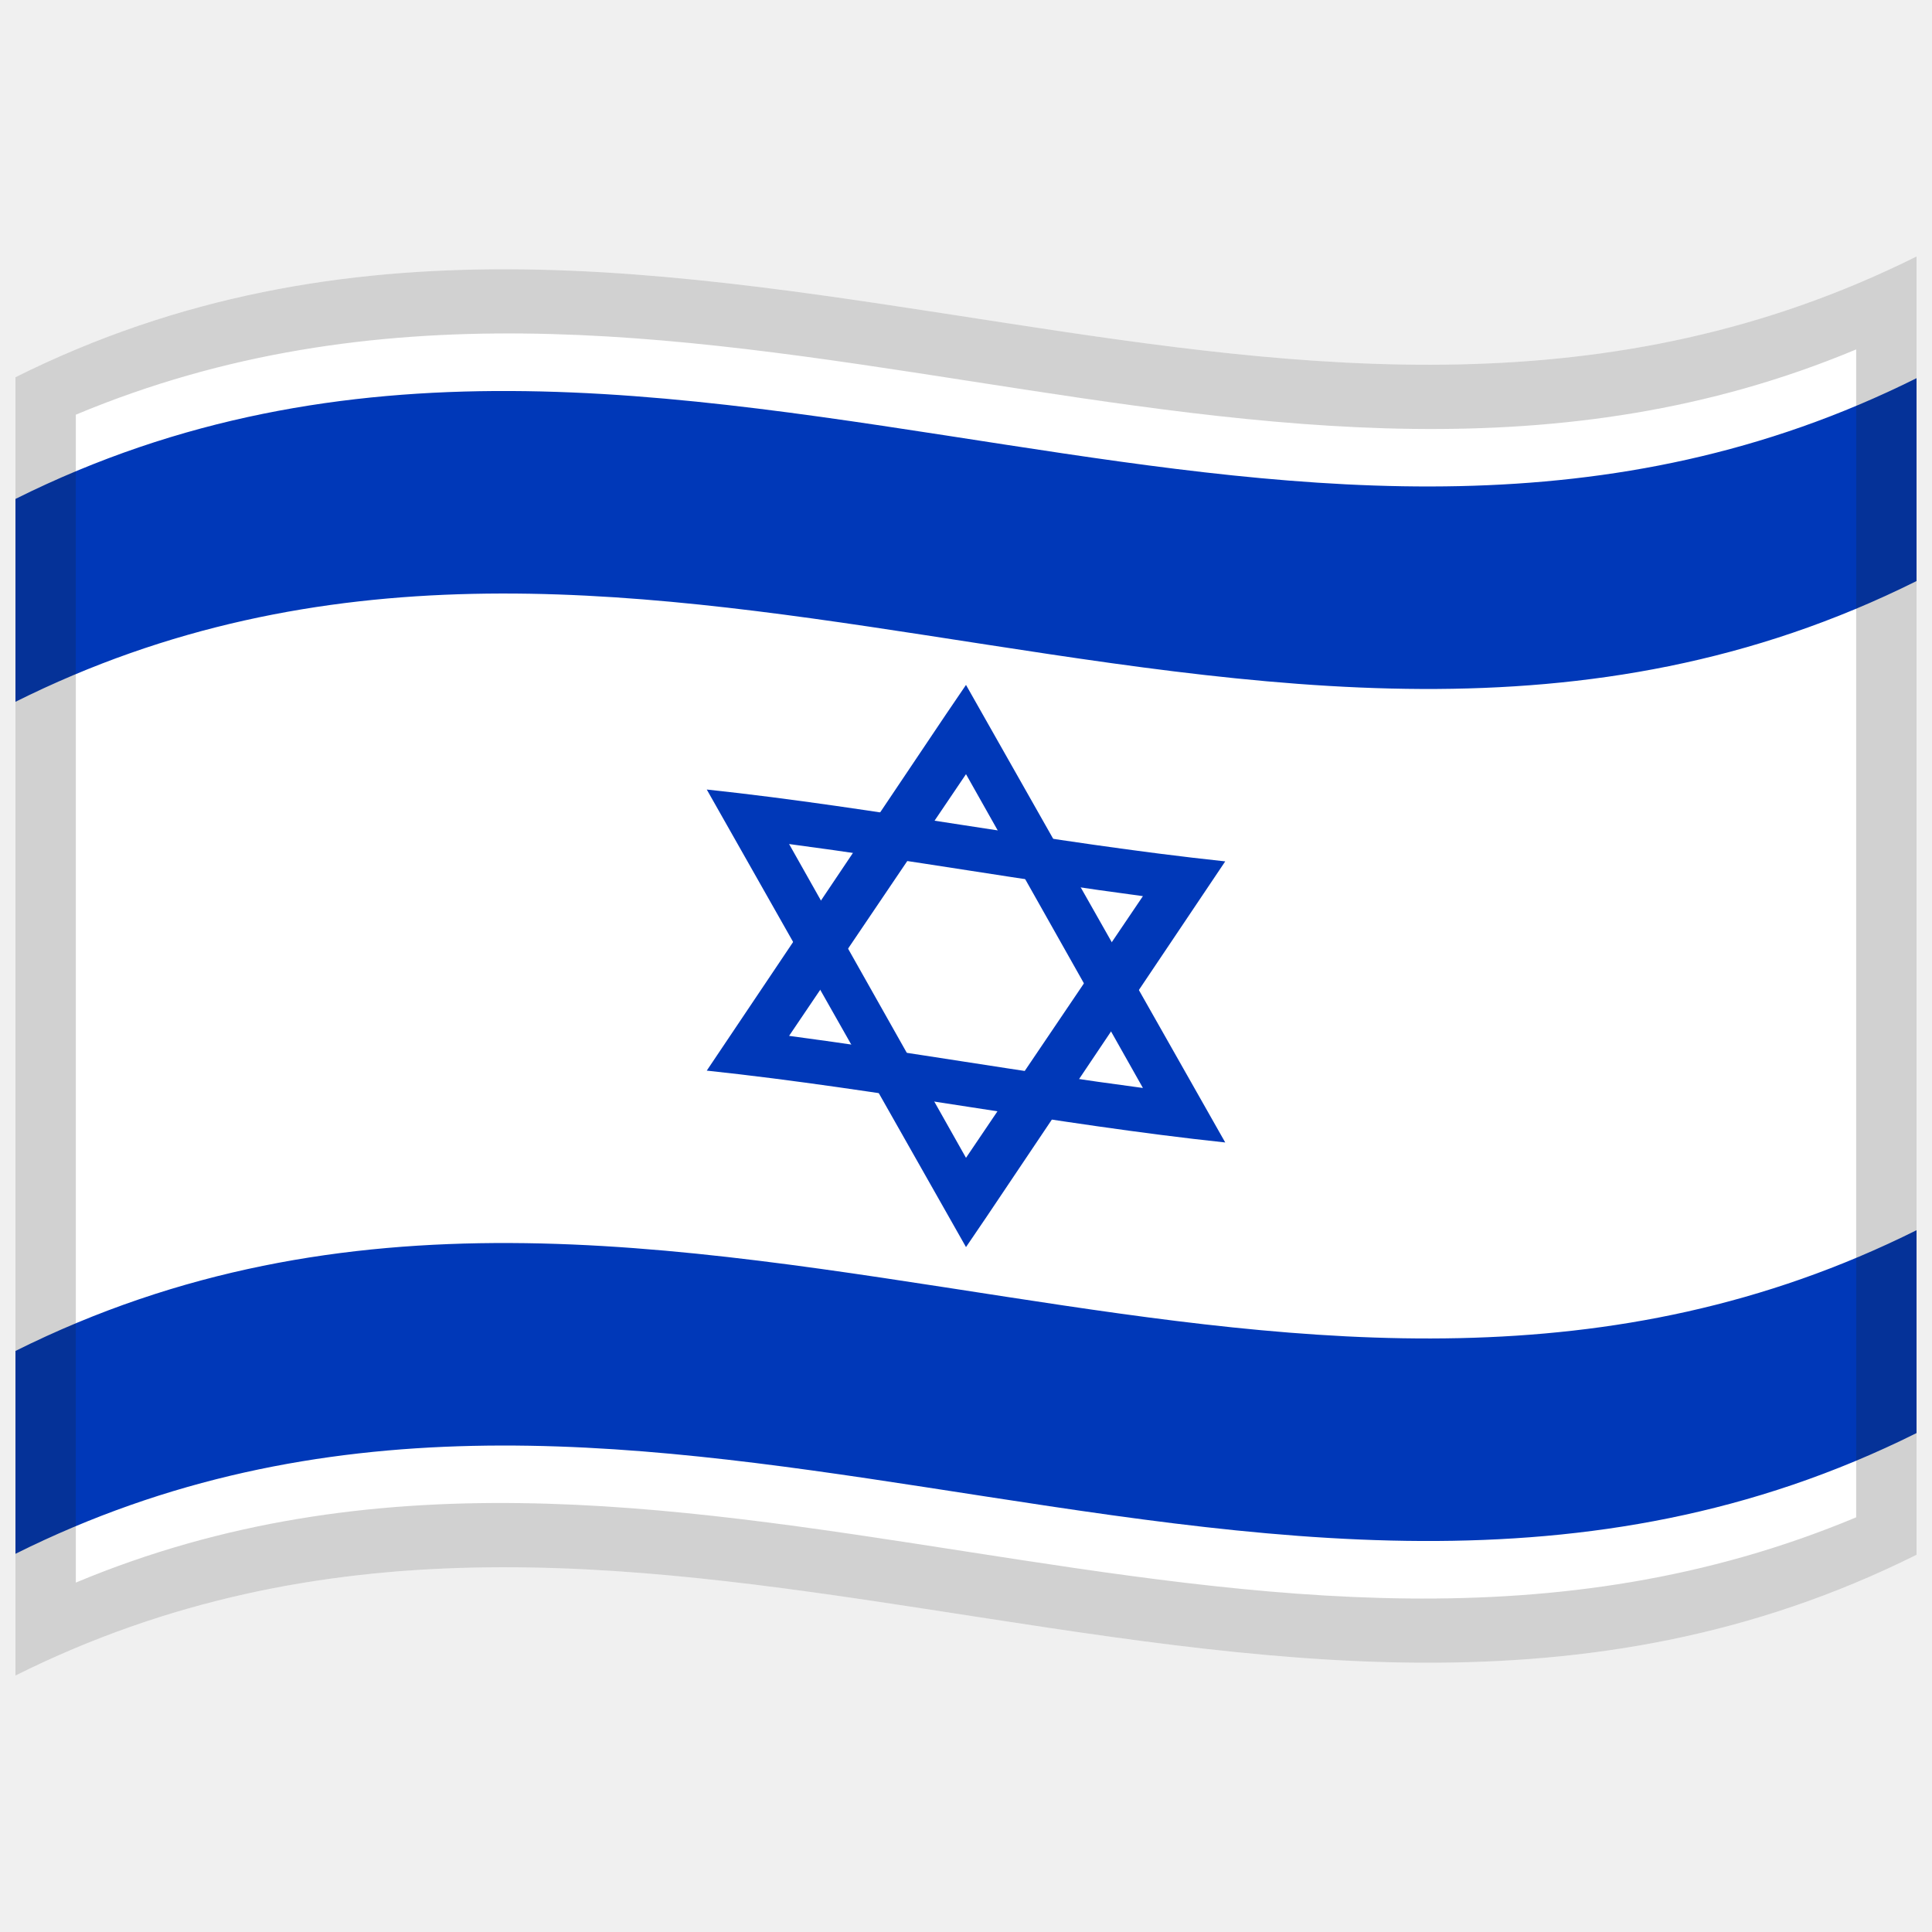
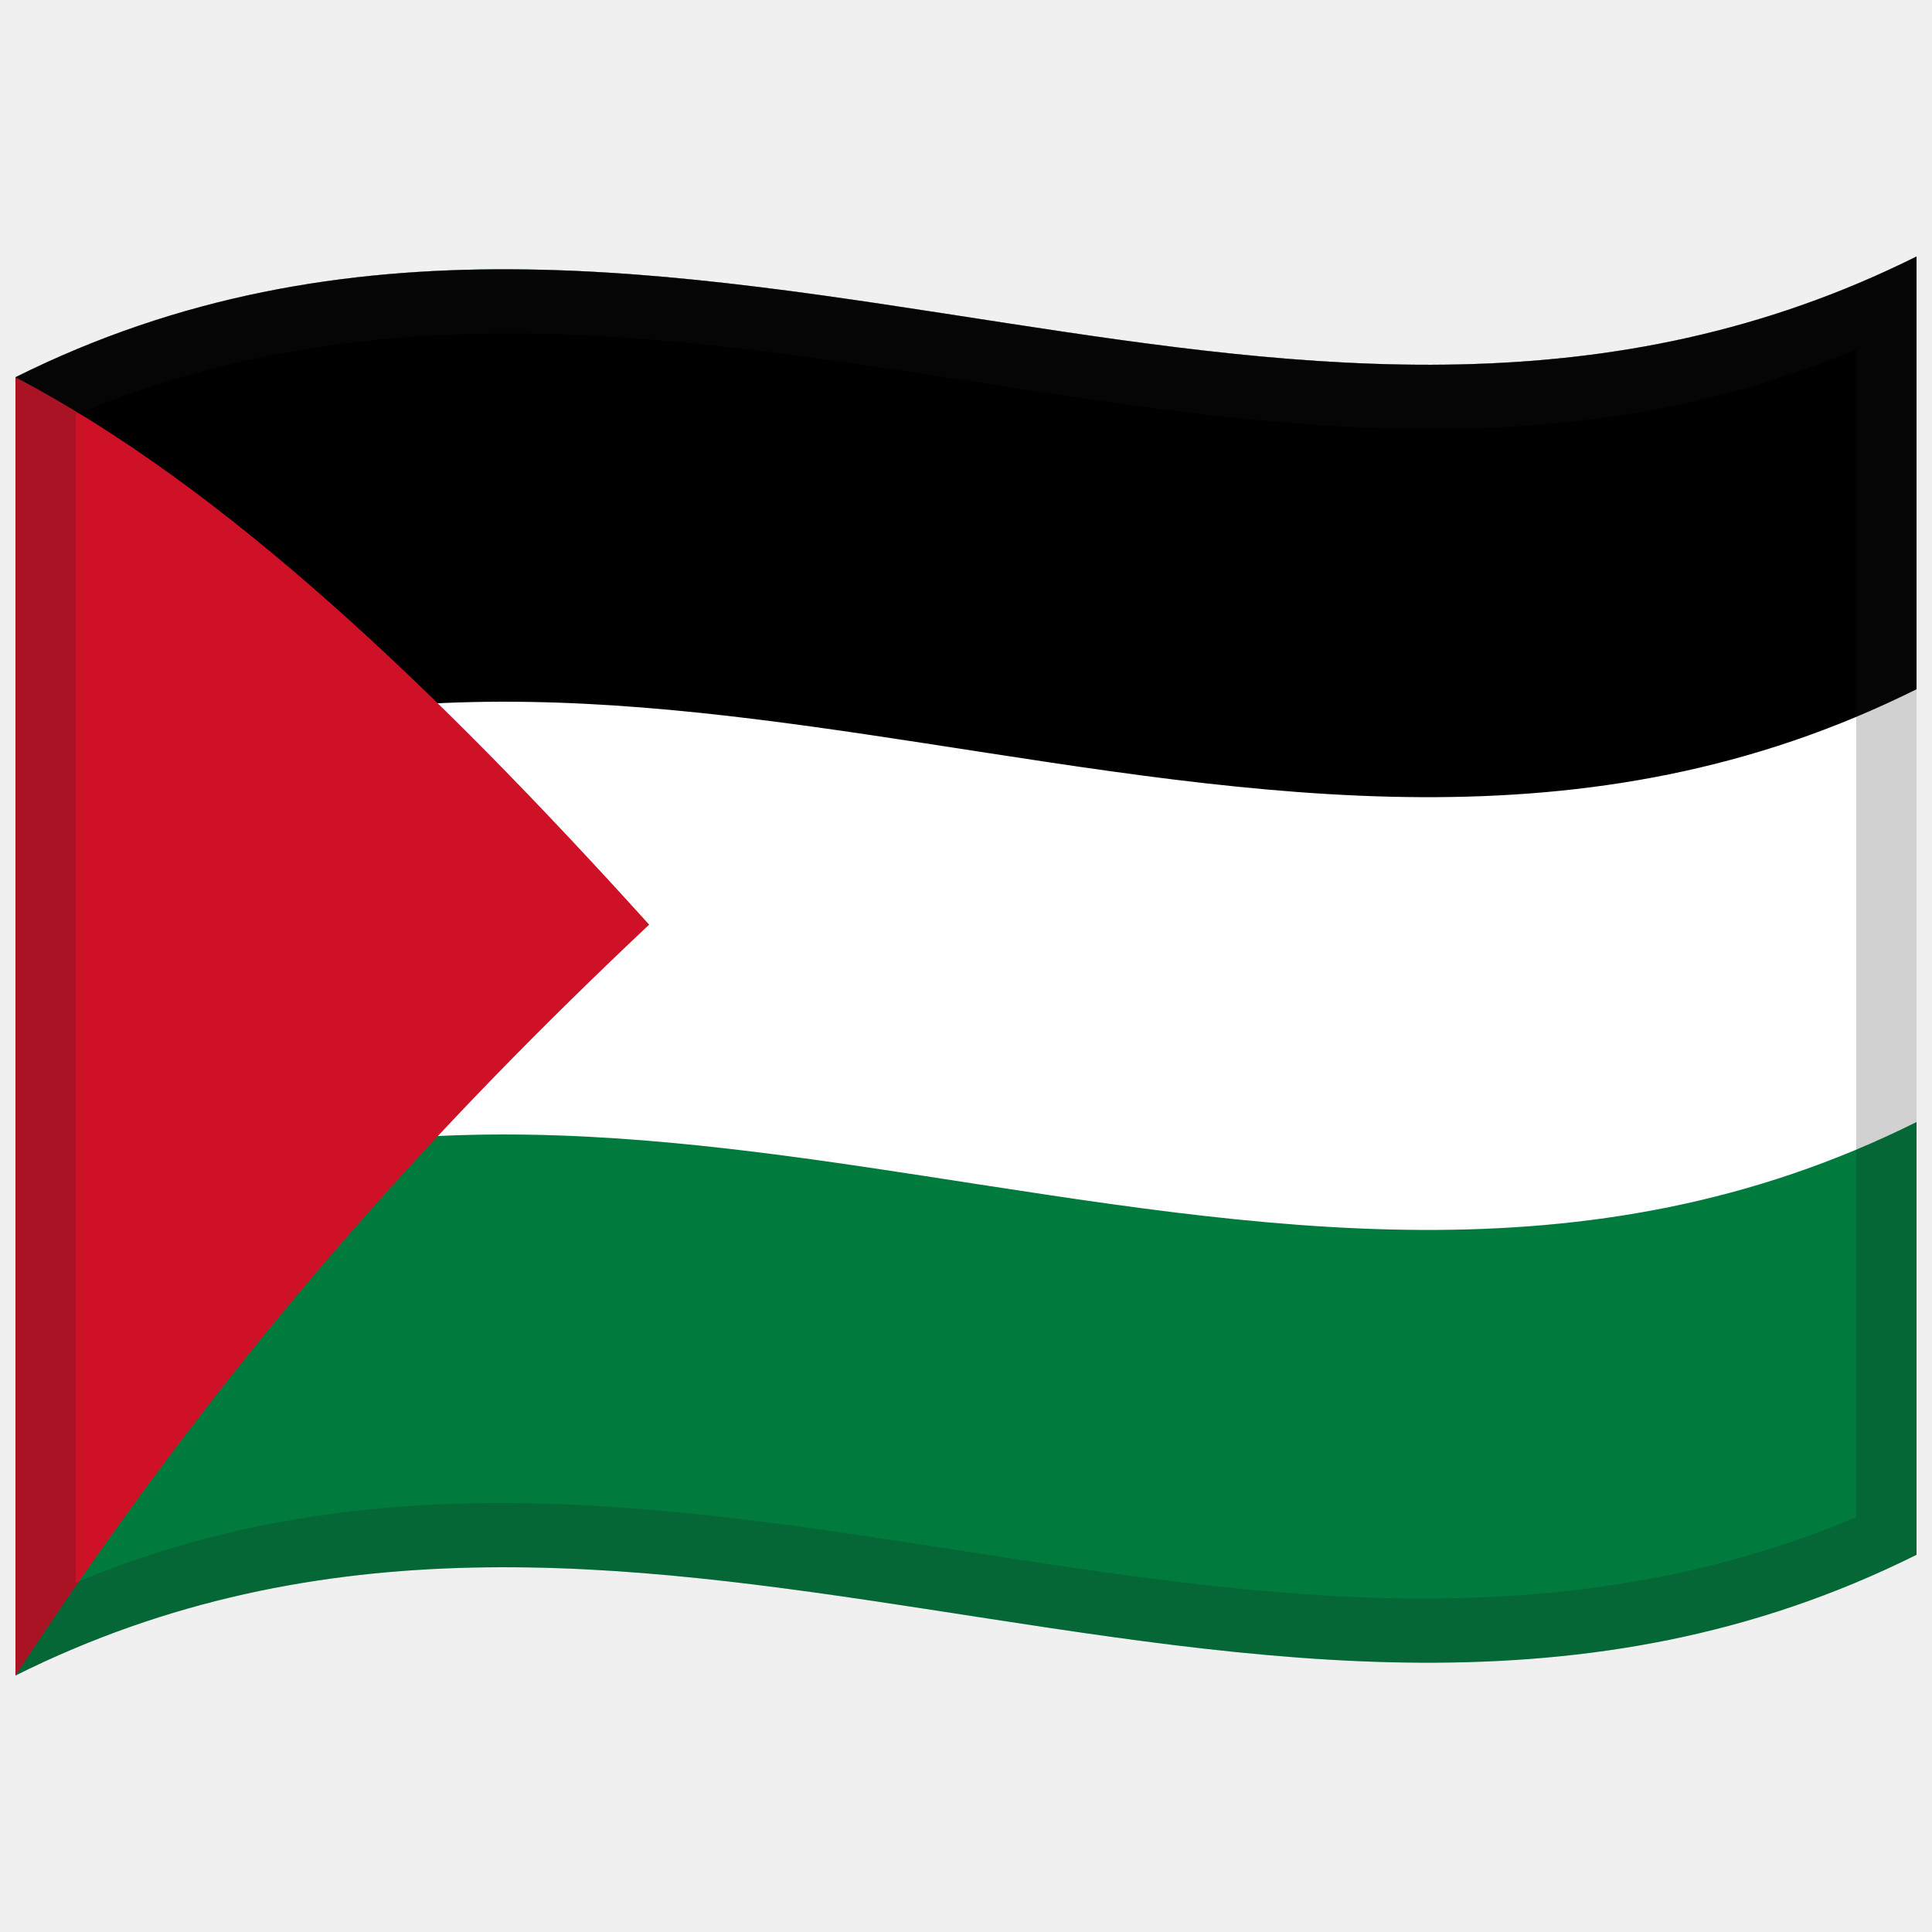
- <svg xmlns="http://www.w3.org/2000/svg" version="1.1" viewBox="0 0 1000 1000">
+ <svg xmlns="http://www.w3.org/2000/svg" viewBox="0 0 1000 1000">
  <defs />
-   <path fill="white" d="M8,195.25 C178.83,110.03 349.03,140.83 521.26,167.28 C676.47,191.12 833.42,211.85 992,132.75 L992,804.75 C821.17,889.97 650.97,859.17 478.74,832.72 C323.53,808.88 166.58,788.15 8,867.25 L8,195.25" />
-   <path fill="#0038b8" d="M8,258.25 C178.83,173.03 349.03,203.83 521.26,230.28 C676.47,254.12 833.42,274.85 992,195.75 L992,300.75 C821.17,385.97 650.97,355.17 478.74,328.72 C323.53,304.88 166.58,284.15 8,363.25 L8,258.25" />
-   <path fill="#0038b8" d="M8,699.25 C178.83,614.03 349.03,644.83 521.26,671.28 C676.47,695.12 833.42,715.85 992,636.75 L992,741.75 C821.17,826.97 650.97,796.17 478.74,769.72 C323.53,745.88 166.58,725.15 8,804.25 L8,699.25" />
-   <path fill="#0038b8" d="M500,354.51 L634.18,591.34 C545.63,581.92 457.07,563.87 365.82,554.15 L489.35,370.18 L500,354.51 M500,400.71 L408.43,536.16 C468.86,544.16 529.3,554.89 591.57,563.13 L500,400.71" />
-   <path fill="#0038b8" d="M500,645.49 L365.82,408.66 C454.37,418.08 542.93,436.13 634.18,445.85 L510.65,629.82 L500,645.49 M500,599.29 L591.57,463.84 C531.14,455.84 470.7,445.11 408.43,436.87 L500,599.29" />
+   <path fill="#007A3D" d="M8,195.25 C178.83,110.03 349.03,140.83 521.26,167.28 C676.47,191.12 833.42,211.85 992,132.75 L992,804.75 C821.17,889.97 650.97,859.17 478.74,832.72 C323.53,808.88 166.58,788.15 8,867.25 L8,195.25" />
+   <path fill="#FFF" d="M8,195.25 C178.83,110.03 349.03,140.83 521.26,167.28 C676.47,191.12 833.42,211.85 992,132.75 L992,580.75 C821.17,665.97 650.97,635.17 478.74,608.72 C323.53,584.88 166.58,564.15 8,643.25 L8,195.25" />
+   <path d="M8,195.25 C178.83,110.03 349.03,140.83 521.26,167.28 C676.47,191.12 833.42,211.85 992,132.75 L992,356.75 C821.17,441.97 650.97,411.17 478.74,384.72 C323.53,360.88 166.58,340.15 8,419.25 L8,195.25" />
+   <path fill="#CE1126" d="M8,195.25 C116.24,252.09 224.45,355.2 336,478.59 C227.72,580.66 119.41,697.51 8,867.25 L8,195.25" />
  <path fill="#1A1A1A" opacity="0.2" d="M8,195.25 C178.83,110.03 349.03,140.83 521.26,167.28 C676.47,191.12 833.42,211.85 992,132.75 L992,804.75 C821.17,889.97 650.97,859.17 478.74,832.72 C323.53,808.88 166.58,788.15 8,867.25 L8,195.25 M39.25,214.64 L39.25,819.14 C345.81,690.88 650.43,915.18 960.75,785.36 L960.75,180.86 C654.19,309.12 349.57,84.82 39.25,214.64" />
</svg>
